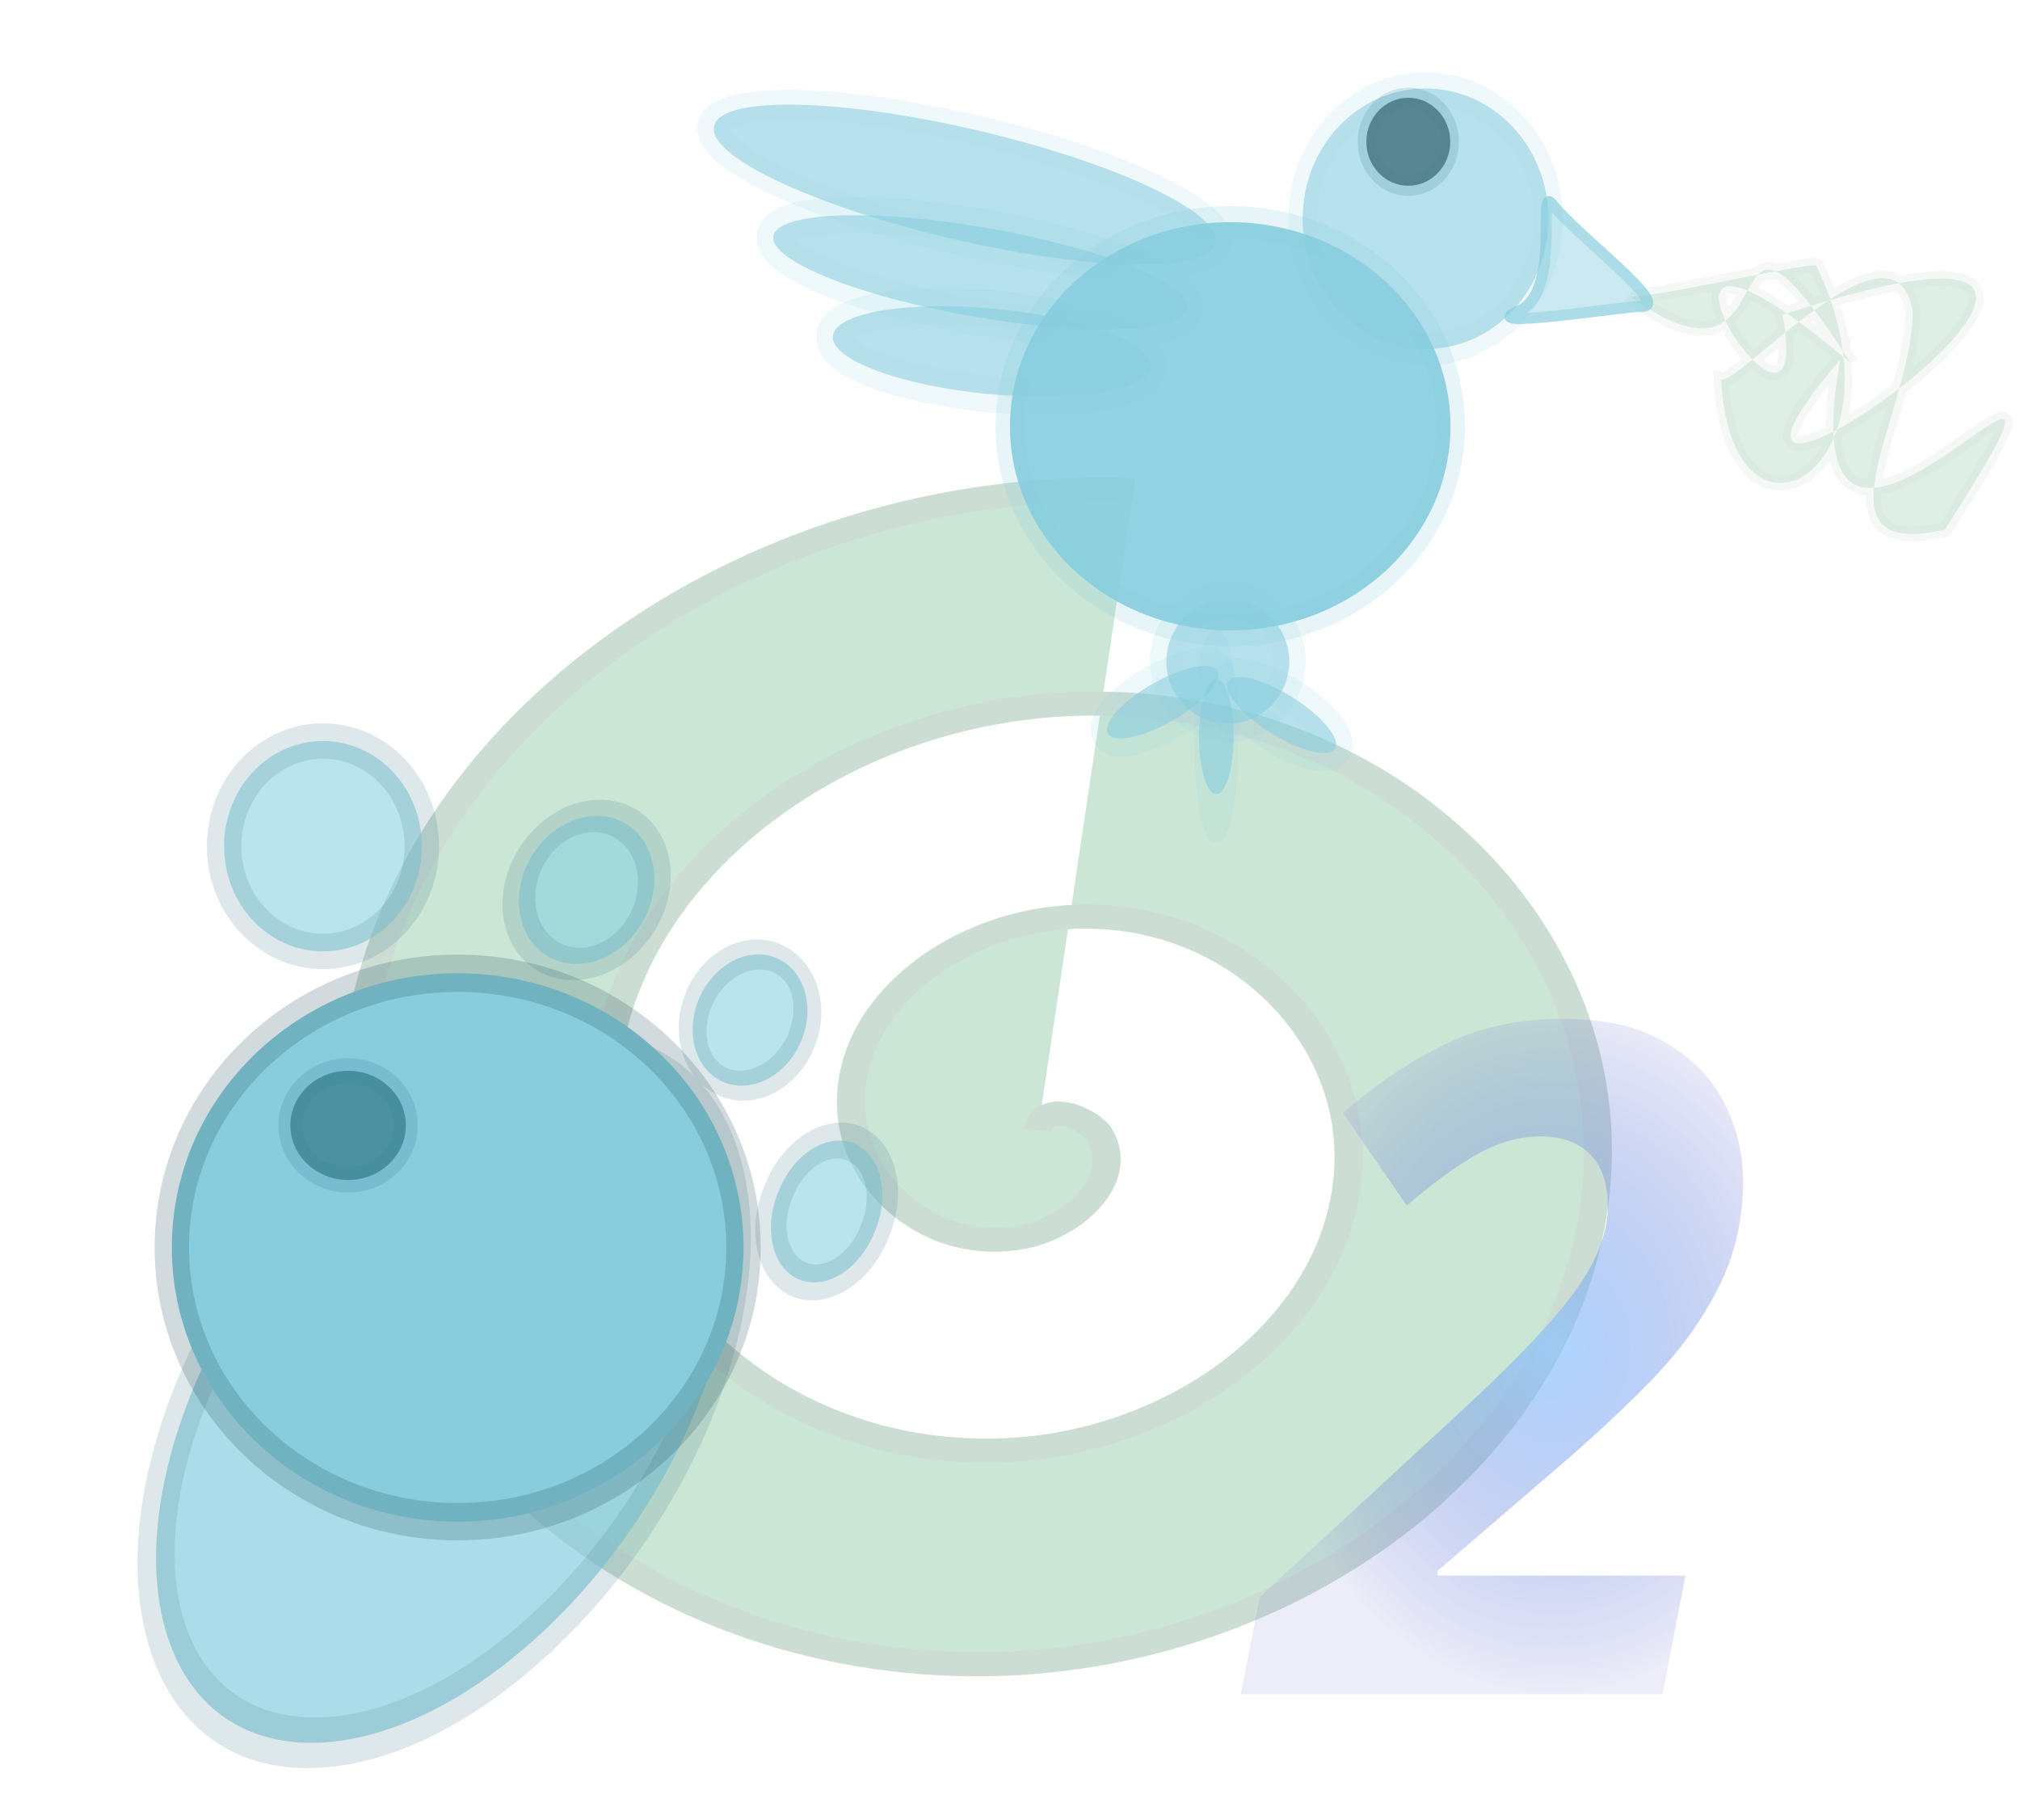
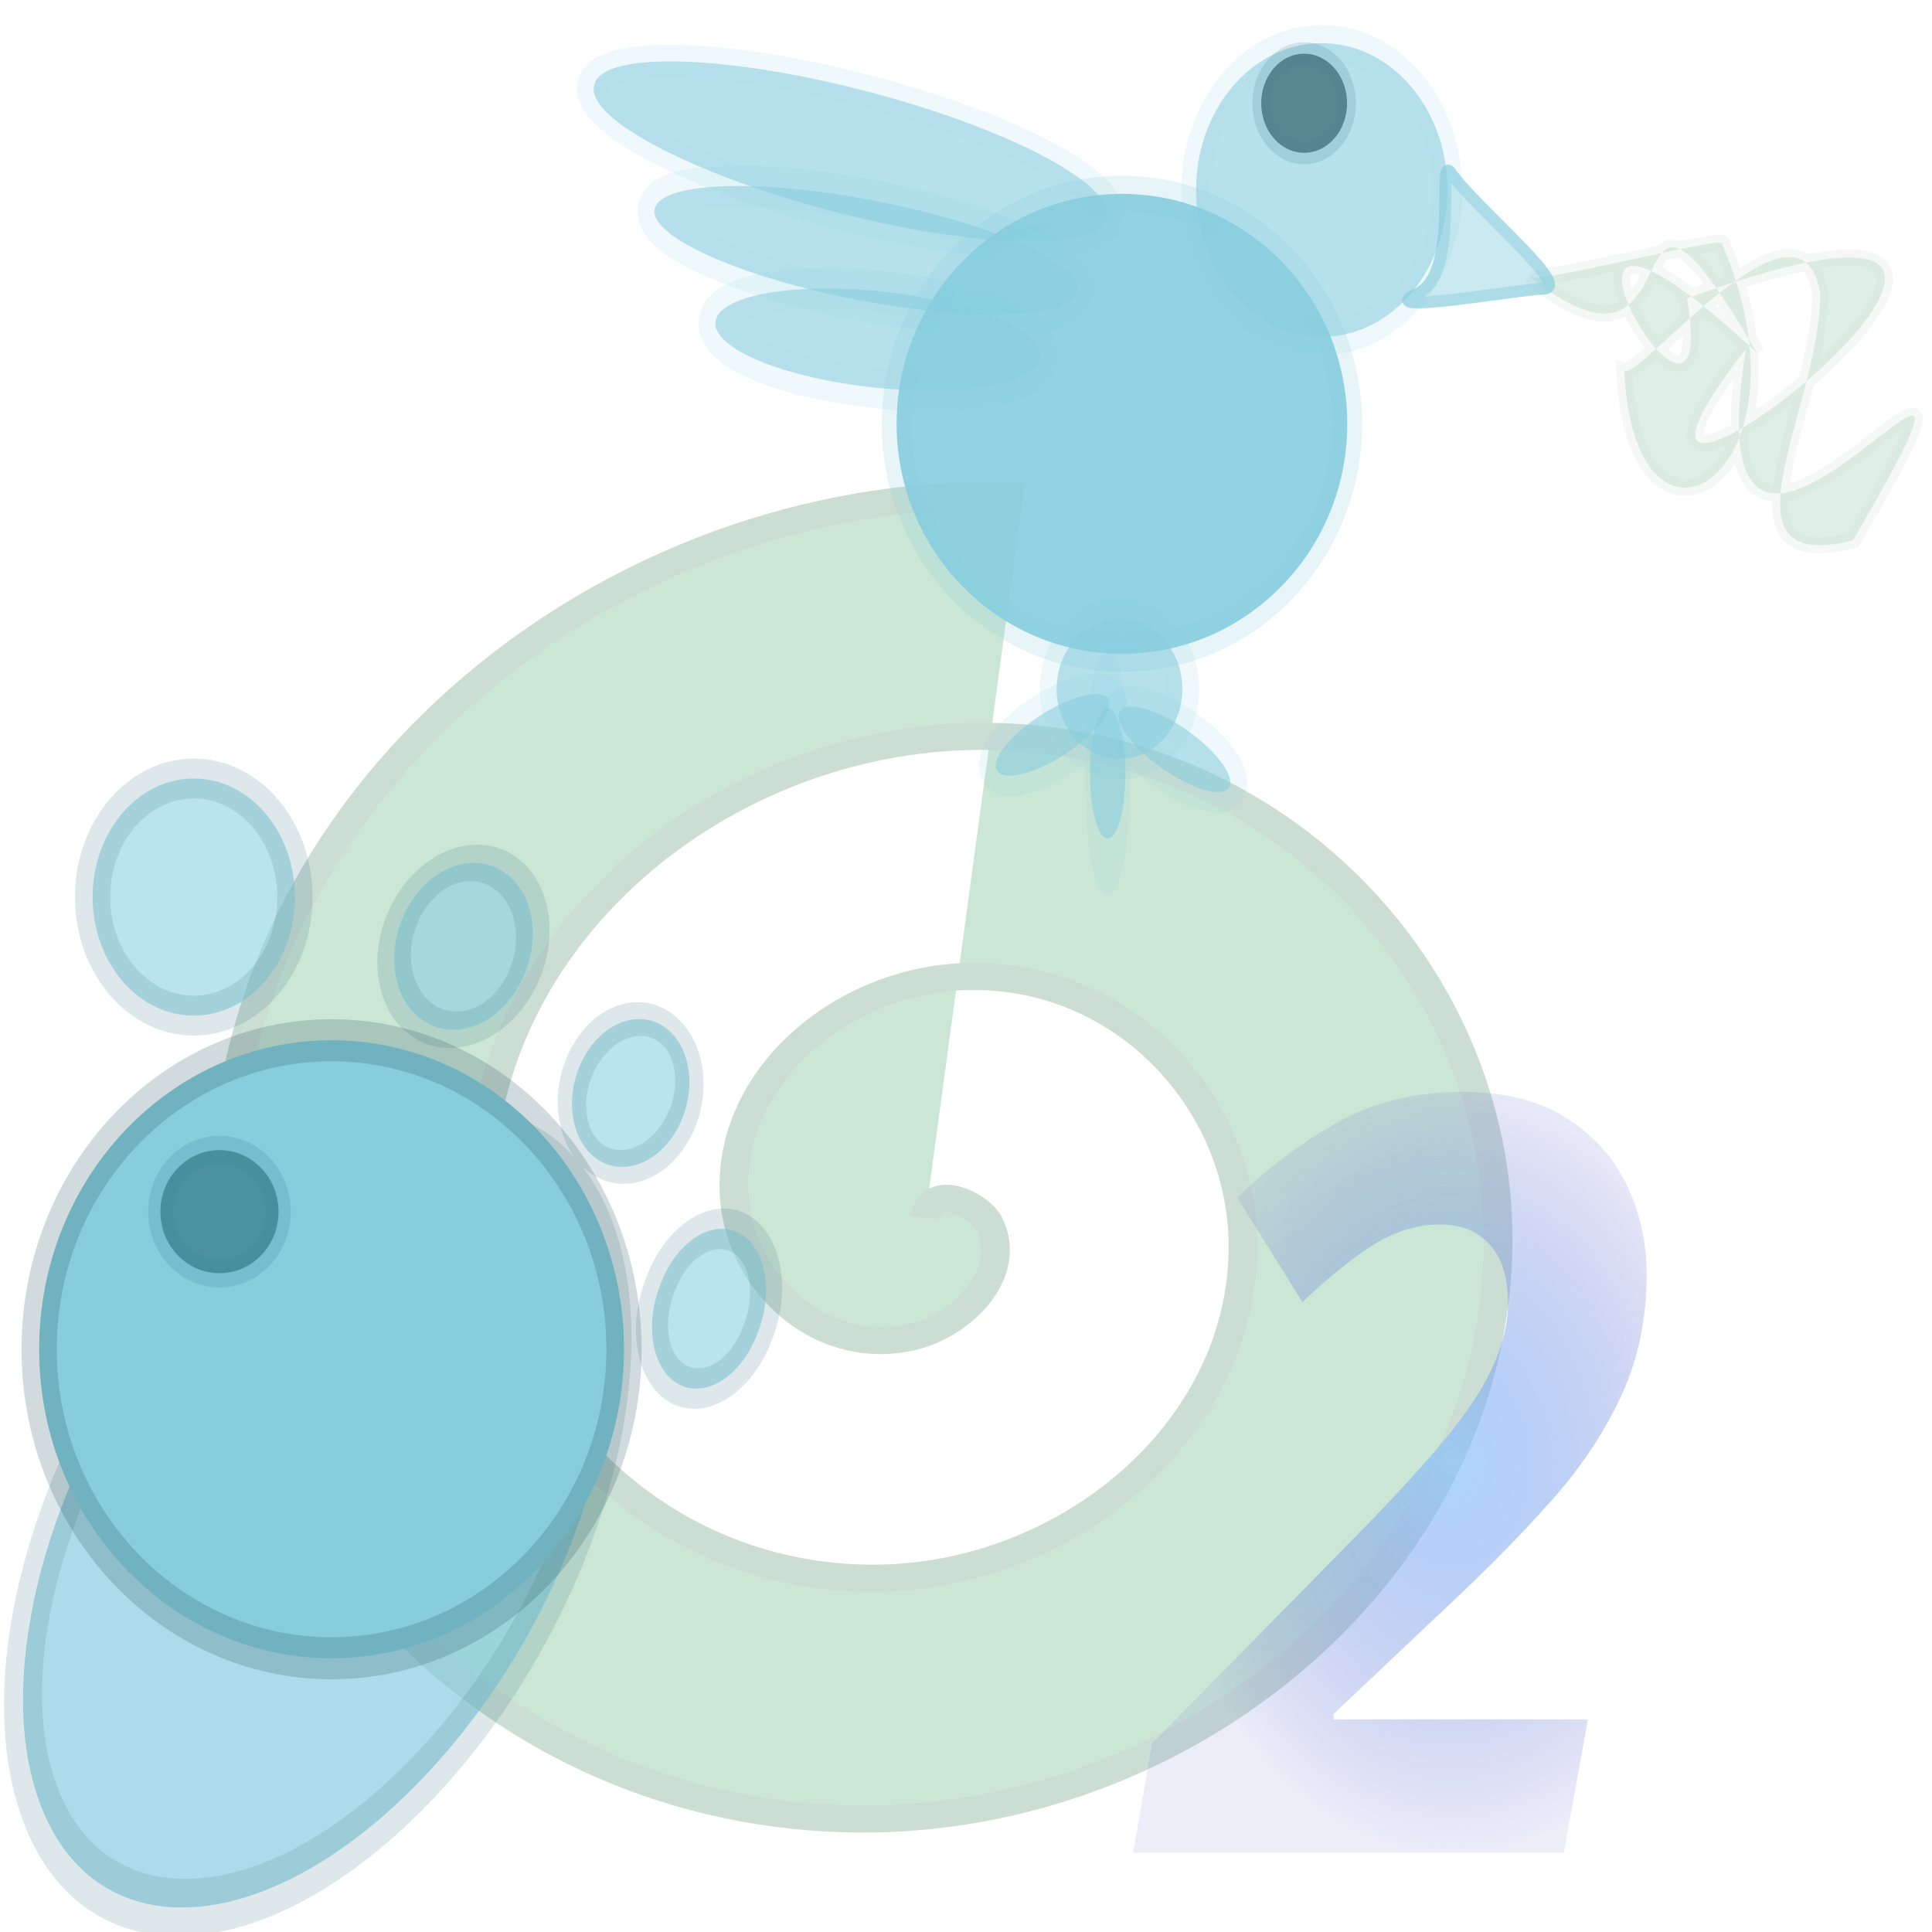
- <svg xmlns="http://www.w3.org/2000/svg" xmlns:xlink="http://www.w3.org/1999/xlink" version="1.0" x="0" y="0" width="65.69" height="59.15" id="svg1">
+ <svg xmlns="http://www.w3.org/2000/svg" xmlns:xlink="http://www.w3.org/1999/xlink" version="1.0" x="0" y="0" width="48" height="48" id="svg1">
  <defs id="defs3">
    <linearGradient id="linearGradient3350">
      <stop style="stop-color:#8ac3ff;stop-opacity:0.993;" offset="0" id="stop3352" />
      <stop style="stop-color:#575eca;stop-opacity:0.163;" offset="1" id="stop3354" />
    </linearGradient>
    <linearGradient id="linearGradient3614">
      <stop id="stop3616" offset="0" style="stop-color:#ff0066;stop-opacity:1;" />
      <stop style="stop-color:#48000e;stop-opacity:0.925;" offset="0.25" id="stop3622" />
      <stop style="stop-color:#490000;stop-opacity:0.855;" offset="0.5" id="stop3618" />
      <stop id="stop3620" offset="1" style="stop-color:#2a0000;stop-opacity:0.826;" />
    </linearGradient>
    <linearGradient id="linearGradient3472">
      <stop style="stop-color:#000000;stop-opacity:1;" offset="0" id="stop3474" />
      <stop style="stop-color:#7a2624;stop-opacity:0.894;" offset="1" id="stop3476" />
    </linearGradient>
    <linearGradient id="linearGradient3462">
      <stop style="stop-color:#ff0066;stop-opacity:1;" offset="0" id="stop3464" />
      <stop id="stop3470" offset="0.5" style="stop-color:#490000;stop-opacity:0.855;" />
      <stop style="stop-color:#2a0000;stop-opacity:0.826;" offset="1" id="stop3466" />
    </linearGradient>
    <linearGradient id="linearGradient3293">
      <stop id="stop3295" offset="0" style="stop-color:#8f3a3d;stop-opacity:0.521;" />
      <stop id="stop3297" offset="1" style="stop-color:#b50faa;stop-opacity:1;" />
    </linearGradient>
    <linearGradient id="linearGradient3283">
      <stop style="stop-color:#a50000;stop-opacity:1;" offset="0" id="stop3285" />
      <stop style="stop-color:#a50000;stop-opacity:0;" offset="1" id="stop3287" />
    </linearGradient>
    <linearGradient id="linearGradient1553">
      <stop style="stop-color:#ffffff;stop-opacity:1;" offset="0" id="stop1554" />
      <stop style="stop-color:#d9cce6;stop-opacity:1;" offset="1" id="stop1555" />
    </linearGradient>
    <linearGradient id="linearGradient570">
      <stop style="stop-color:#ffffff;stop-opacity:1;" offset="0" id="stop571" />
      <stop style="stop-color:#ffffff;stop-opacity:0;" offset="1" id="stop572" />
    </linearGradient>
    <linearGradient id="linearGradient563">
      <stop style="stop-color:#d9cce6;stop-opacity:1;" offset="0" id="stop564" />
      <stop style="stop-color:#73667f;stop-opacity:1;" offset="1" id="stop565" />
    </linearGradient>
    <linearGradient x1="20.952" y1="30.451" x2="566.199" y2="548.2" id="linearGradient566" xlink:href="#linearGradient3293" gradientUnits="userSpaceOnUse" />
    <linearGradient x1="5.801" y1="7.015" x2="41.035" y2="42.602" id="linearGradient569" xlink:href="#linearGradient570" gradientTransform="matrix(1.086809,0,0,0.9201249,6.897048,-0.6183867)" gradientUnits="userSpaceOnUse" />
    <linearGradient x1="0.007" y1="0.021" x2="0.96" y2="0.947" id="linearGradient573" xlink:href="#linearGradient570" />
    <linearGradient x1="0.98" y1="0.977" x2="0.007" y2="0.008" id="linearGradient575" xlink:href="#linearGradient563" />
    <linearGradient x1="-0.007" y1="0.008" x2="0.921" y2="0.922" id="linearGradient578" xlink:href="#linearGradient570" />
    <linearGradient xlink:href="#linearGradient3283" id="linearGradient3289" x1="-5.936" y1="28.321" x2="50.757" y2="28.321" gradientUnits="userSpaceOnUse" />
    <radialGradient xlink:href="#linearGradient3283" id="radialGradient3291" cx="22.41" cy="28.321" fx="22.41" fy="28.321" r="28.347" gradientTransform="matrix(1,0,0,1.008053,0,-0.22808)" gradientUnits="userSpaceOnUse" />
    <radialGradient xlink:href="#linearGradient3283" id="radialGradient3948" gradientUnits="userSpaceOnUse" gradientTransform="matrix(1,0,0,1.008053,-0.9609327,0.6443341)" cx="22.41" cy="28.321" fx="22.41" fy="28.321" r="28.347" />
    <linearGradient xlink:href="#linearGradient3283" id="linearGradient3950" gradientUnits="userSpaceOnUse" x1="-5.936" y1="28.321" x2="50.757" y2="28.321" gradientTransform="translate(-0.9609327,0.8724141)" />
    <radialGradient xlink:href="#linearGradient3472" id="radialGradient3702" gradientUnits="userSpaceOnUse" gradientTransform="matrix(1,0,0,0.7302838,-1.29561,37.04234)" cx="27.165" cy="30.591" fx="27.165" fy="30.591" r="32.804" />
    <radialGradient xlink:href="#linearGradient3462" id="radialGradient3740" gradientUnits="userSpaceOnUse" gradientTransform="matrix(1,0,0,0.2347961,-29.94299,-3.402027)" cx="27.71" cy="33.18" fx="27.71" fy="33.18" r="22.666" />
    <linearGradient xlink:href="#linearGradient3614" id="linearGradient3762" gradientUnits="userSpaceOnUse" gradientTransform="translate(-5.182441,17.85063)" x1="4.56" y1="5.66" x2="52.678" y2="5.66" />
-     <radialGradient xlink:href="#linearGradient3350" id="radialGradient3356" cx="59.025" cy="44.691" fx="59.025" fy="44.691" r="6.323" gradientTransform="matrix(1.486594,0,0,1.744883,-36.23713,-35.00633)" gradientUnits="userSpaceOnUse" />
+     <radialGradient xlink:href="#linearGradient3350" id="radialGradient3356" cx="59.025" cy="44.691" fx="59.025" fy="44.691" r="6.323" gradientTransform="matrix(1.219607,0,0,1.431507,-33.36402,-30.03064)" gradientUnits="userSpaceOnUse" />
  </defs>
  <g id="layer5">
-     <path style="opacity:0.2;fill:#008033;fill-rule:evenodd;stroke:#005522;stroke-width:1px;stroke-linecap:butt;stroke-linejoin:miter;stroke-opacity:1" id="path3342" d="M 43.631,15.675 C 44.368,16.796 42.483,17.222 41.768,16.9 C 39.828,16.028 40.039,13.357 41.181,11.948 C 43.224,9.428 47.08,9.881 49.222,12 C 52.365,15.11 51.645,20.29 48.531,23.129 C 44.381,26.914 37.838,25.917 34.313,21.8 C 29.877,16.62 31.158,8.698 36.281,4.494 C 42.486,-0.599 51.796,0.968 56.676,7.1 C 62.428,14.327 60.574,25.029 53.431,30.584 C 45.184,36.997 33.086,34.855 26.859,26.7 C 19.784,17.434 22.214,3.938 31.381,-2.961 C 41.665,-10.699 56.562,-7.98 64.131,2.2 C 72.533,13.502 69.525,29.799 58.331,38.038" transform="matrix(-0.6931591,-0.4896998,0.5945715,-0.6090042,54.67802,67.66765)" />
+     <path style="opacity:0.2;fill:#008033;fill-rule:evenodd;stroke:#005522;stroke-width:1px;stroke-linecap:butt;stroke-linejoin:miter;stroke-opacity:1" id="path3342" d="M 43.631,15.675 C 44.368,16.796 42.483,17.222 41.768,16.9 C 39.828,16.028 40.039,13.357 41.181,11.948 C 43.224,9.428 47.08,9.881 49.222,12 C 52.365,15.11 51.645,20.29 48.531,23.129 C 44.381,26.914 37.838,25.917 34.313,21.8 C 29.877,16.62 31.158,8.698 36.281,4.494 C 42.486,-0.599 51.796,0.968 56.676,7.1 C 62.428,14.327 60.574,25.029 53.431,30.584 C 45.184,36.997 33.086,34.855 26.859,26.7 C 19.784,17.434 22.214,3.938 31.381,-2.961 C 41.665,-10.699 56.562,-7.98 64.131,2.2 C 72.533,13.502 69.525,29.799 58.331,38.038" transform="matrix(-0.5417885,-0.4216845,0.4647303,-0.5244185,39.34211,56.86532)" />
  </g>
  <g id="layer1">
-     <path style="opacity:0.763;fill:#87cdde;fill-opacity:0.902;fill-rule:evenodd;stroke:#216778;stroke-width:1pt;stroke-linecap:butt;stroke-linejoin:miter;marker:none;marker-start:none;marker-mid:none;marker-end:none;stroke-miterlimit:4;stroke-dasharray:none;stroke-dashoffset:0;stroke-opacity:0.197;visibility:visible;display:inline;overflow:visible;enable-background:accumulate" id="path3271" d="M 39.409,47.187 A 7.741,10.869 0 1 1 23.927,47.187 A 7.741,10.869 0 1 1 39.409,47.187 z" transform="matrix(0.3961405,0.989383,-0.8141829,0.7441256,40.31747,-20.91853)" />
-     <path style="fill:#87cdde;fill-opacity:1;fill-rule:evenodd;stroke:#164450;stroke-width:1pt;stroke-linecap:butt;stroke-linejoin:miter;marker:none;marker-start:none;marker-mid:none;marker-end:none;stroke-miterlimit:4;stroke-dasharray:none;stroke-dashoffset:0;stroke-opacity:0.197;visibility:visible;display:inline;overflow:visible;enable-background:accumulate" id="path2467" d="M 43.889,35.662 A 11.073,9.798 0 1 1 21.743,35.662 A 11.073,9.798 0 1 1 43.889,35.662 z" transform="matrix(0.8394334,0,0,0.9099233,-12.66364,8.109198)" />
-     <path style="opacity:0.763;fill:#216778;fill-opacity:0.765;fill-rule:evenodd;stroke:#216778;stroke-width:1pt;stroke-linecap:butt;stroke-linejoin:miter;marker:none;marker-start:none;marker-mid:none;marker-end:none;stroke-miterlimit:4;stroke-dasharray:none;stroke-dashoffset:0;stroke-opacity:0.197;visibility:visible;display:inline;overflow:visible;enable-background:accumulate" id="path3239" d="M 32.346,33.716 A 3.221,2.886 0 1 1 25.904,33.716 A 3.221,2.886 0 1 1 32.346,33.716 z" transform="matrix(0.5830353,0,0,0.6152614,-5.660564,15.84545)" />
-     <path style="opacity:0.763;fill:#87cedf;fill-opacity:0.765;fill-rule:evenodd;stroke:#216778;stroke-width:1pt;stroke-linecap:butt;stroke-linejoin:miter;marker:none;marker-start:none;marker-mid:none;marker-end:none;stroke-miterlimit:4;stroke-dasharray:none;stroke-dashoffset:0;stroke-opacity:0.197;visibility:visible;display:inline;overflow:visible;enable-background:accumulate" id="path3241" d="M 32.212,21.099 A 3.825,3.959 0 1 1 24.562,21.099 A 3.825,3.959 0 1 1 32.212,21.099 z" transform="matrix(0.8406434,0,0,0.863987,-13.36066,9.283525)" />
-     <path style="opacity:0.763;fill:#87cedf;fill-opacity:0.765;fill-rule:evenodd;stroke:#216778;stroke-width:1pt;stroke-linecap:butt;stroke-linejoin:miter;marker:none;marker-start:none;marker-mid:none;marker-end:none;stroke-miterlimit:4;stroke-dasharray:none;stroke-dashoffset:0;stroke-opacity:0.197;visibility:visible;display:inline;overflow:visible;enable-background:accumulate" id="path3243" d="M 40.265,21.435 A 2.751,3.087 0 1 1 34.762,21.435 A 2.751,3.087 0 1 1 40.265,21.435 z" transform="matrix(0.7900637,-0.2699878,0.1161773,0.7414543,-13.05185,23.16865)" />
-     <path style="opacity:0.763;fill:#87cedf;fill-opacity:0.765;fill-rule:evenodd;stroke:#216778;stroke-width:1pt;stroke-linecap:butt;stroke-linejoin:miter;marker:none;marker-start:none;marker-mid:none;marker-end:none;stroke-miterlimit:4;stroke-dasharray:none;stroke-dashoffset:0;stroke-opacity:0.197;visibility:visible;display:inline;overflow:visible;enable-background:accumulate" id="path3245" d="M 47.782,26.938 A 2.483,3.221 0 1 1 42.815,26.938 A 2.483,3.221 0 1 1 47.782,26.938 z" transform="matrix(0.549849,0.4883797,-0.3951092,0.5446771,10.12658,-3.629835)" />
-     <path style="opacity:0.763;fill:#87cedf;fill-opacity:0.765;fill-rule:evenodd;stroke:#216778;stroke-width:1pt;stroke-linecap:butt;stroke-linejoin:miter;marker:none;marker-start:none;marker-mid:none;marker-end:none;stroke-miterlimit:4;stroke-dasharray:none;stroke-dashoffset:0;stroke-opacity:0.197;visibility:visible;display:inline;overflow:visible;enable-background:accumulate" id="path3247" d="M 52.076,35.192 A 2.282,2.617 0 1 1 47.513,35.192 A 2.282,2.617 0 1 1 52.076,35.192 z" transform="matrix(0.6831104,0.2923054,-0.3397628,0.8254144,4.823761,-4.213787)" />
-     <path style="opacity:0.2;fill:#008033;fill-opacity:0.631;fill-rule:evenodd;stroke:#005522;stroke-width:0.488;stroke-linecap:butt;stroke-linejoin:miter;marker:none;marker-start:none;marker-mid:none;marker-end:none;stroke-miterlimit:4;stroke-dasharray:none;stroke-dashoffset:0;stroke-opacity:0.197;visibility:visible;display:inline;overflow:visible;enable-background:accumulate" id="path3344" d="M 59.839,11.703 C 52.317,20.443 74.515,4.792 57.97,10.239 C 59.125,16.54 51.338,4.358 60.181,11.8 C 55.344,4.258 58.549,13.662 52.982,9.621 C 53.18,9.818 58.835,8.512 59.067,8.636 C 62.229,15.273 56.295,18.678 55.973,12.339 C 56.564,12.518 61.633,6.7 62.206,10.128 C 62.161,13.493 58.754,18.245 63.246,17.22 C 69.742,7.079 57.876,22.78 59.839,11.703 z" />
-     <text xml:space="preserve" style="font-size:29.732px;font-style:italic;font-variant:normal;font-weight:bold;font-stretch:normal;text-align:start;line-height:100%;writing-mode:lr-tb;text-anchor:start;opacity:0.7;fill:url(#radialGradient3356);fill-opacity:1;stroke:none;stroke-width:1px;stroke-linecap:butt;stroke-linejoin:miter;stroke-opacity:1;font-family:Sans;-inkscape-font-specification:Sans Bold Italic" x="41.876" y="54.007" id="text3346" transform="scale(0.9804528,1.019937)">
-       <tspan id="tspan3348" x="41.876" y="54.007" style="fill:url(#radialGradient3356);fill-opacity:1">2</tspan>
+     <path style="opacity:0.763;fill:#87cdde;fill-opacity:0.902;fill-rule:evenodd;stroke:#216778;stroke-width:1pt;stroke-linecap:butt;stroke-linejoin:miter;marker:none;marker-start:none;marker-mid:none;marker-end:none;stroke-miterlimit:4;stroke-dasharray:none;stroke-dashoffset:0;stroke-opacity:0.197;visibility:visible;display:inline;overflow:visible;enable-background:accumulate" id="path3271" d="M 39.409,47.187 A 7.741,10.869 0 1 1 23.927,47.187 A 7.741,10.869 0 1 1 39.409,47.187 z" transform="matrix(0.3096322,0.8519658,-0.6363834,0.6407726,28.11759,-19.41696)" />
+     <path style="fill:#87cdde;fill-opacity:1;fill-rule:evenodd;stroke:#164450;stroke-width:1pt;stroke-linecap:butt;stroke-linejoin:miter;marker:none;marker-start:none;marker-mid:none;marker-end:none;stroke-miterlimit:4;stroke-dasharray:none;stroke-dashoffset:0;stroke-opacity:0.197;visibility:visible;display:inline;overflow:visible;enable-background:accumulate" id="path2467" d="M 43.889,35.662 A 11.073,9.798 0 1 1 21.743,35.662 A 11.073,9.798 0 1 1 43.889,35.662 z" transform="matrix(0.6561198,0,0,0.7835424,-13.29363,5.579052)" />
+     <path style="opacity:0.763;fill:#216778;fill-opacity:0.765;fill-rule:evenodd;stroke:#216778;stroke-width:1pt;stroke-linecap:butt;stroke-linejoin:miter;marker:none;marker-start:none;marker-mid:none;marker-end:none;stroke-miterlimit:4;stroke-dasharray:none;stroke-dashoffset:0;stroke-opacity:0.197;visibility:visible;display:inline;overflow:visible;enable-background:accumulate" id="path3239" d="M 32.346,33.716 A 3.221,2.886 0 1 1 25.904,33.716 A 3.221,2.886 0 1 1 32.346,33.716 z" transform="matrix(0.4557133,0,0,0.5298066,-7.819869,12.24081)" />
+     <path style="opacity:0.763;fill:#87cedf;fill-opacity:0.765;fill-rule:evenodd;stroke:#216778;stroke-width:1pt;stroke-linecap:butt;stroke-linejoin:miter;marker:none;marker-start:none;marker-mid:none;marker-end:none;stroke-miterlimit:4;stroke-dasharray:none;stroke-dashoffset:0;stroke-opacity:0.197;visibility:visible;display:inline;overflow:visible;enable-background:accumulate" id="path3241" d="M 32.212,21.099 A 3.825,3.959 0 1 1 24.562,21.099 A 3.825,3.959 0 1 1 32.212,21.099 z" transform="matrix(0.6570655,0,0,0.7439862,-13.83844,6.590275)" />
+     <path style="opacity:0.763;fill:#87cedf;fill-opacity:0.765;fill-rule:evenodd;stroke:#216778;stroke-width:1pt;stroke-linecap:butt;stroke-linejoin:miter;marker:none;marker-start:none;marker-mid:none;marker-end:none;stroke-miterlimit:4;stroke-dasharray:none;stroke-dashoffset:0;stroke-opacity:0.197;visibility:visible;display:inline;overflow:visible;enable-background:accumulate" id="path3243" d="M 40.265,21.435 A 2.751,3.087 0 1 1 34.762,21.435 A 2.751,3.087 0 1 1 40.265,21.435 z" transform="matrix(0.6175313,-0.2324887,9.0806756e-2,0.6384724,-13.59707,18.54687)" />
+     <path style="opacity:0.763;fill:#87cedf;fill-opacity:0.765;fill-rule:evenodd;stroke:#216778;stroke-width:1pt;stroke-linecap:butt;stroke-linejoin:miter;marker:none;marker-start:none;marker-mid:none;marker-end:none;stroke-miterlimit:4;stroke-dasharray:none;stroke-dashoffset:0;stroke-opacity:0.197;visibility:visible;display:inline;overflow:visible;enable-background:accumulate" id="path3245" d="M 47.782,26.938 A 2.483,3.221 0 1 1 42.815,26.938 A 2.483,3.221 0 1 1 47.782,26.938 z" transform="matrix(0.4297742,0.4205478,-0.3088262,0.4690258,4.519709,-4.529525)" />
+     <path style="opacity:0.763;fill:#87cedf;fill-opacity:0.765;fill-rule:evenodd;stroke:#216778;stroke-width:1pt;stroke-linecap:butt;stroke-linejoin:miter;marker:none;marker-start:none;marker-mid:none;marker-end:none;stroke-miterlimit:4;stroke-dasharray:none;stroke-dashoffset:0;stroke-opacity:0.197;visibility:visible;display:inline;overflow:visible;enable-background:accumulate" id="path3247" d="M 52.076,35.192 A 2.282,2.617 0 1 1 47.513,35.192 A 2.282,2.617 0 1 1 52.076,35.192 z" transform="matrix(0.5339343,0.2517065,-0.2655662,0.710771,0.3749118,-5.032371)" />
+     <path style="opacity:0.2;fill:#008033;fill-opacity:0.631;fill-rule:evenodd;stroke:#005522;stroke-width:0.4;stroke-linecap:butt;stroke-linejoin:miter;marker:none;marker-start:none;marker-mid:none;marker-end:none;stroke-miterlimit:4;stroke-dasharray:none;stroke-dashoffset:0;stroke-opacity:0.197;visibility:visible;display:inline;overflow:visible;enable-background:accumulate" id="path3344" d="M 43.376,8.673 C 37.497,16.199 54.847,2.723 41.915,7.413 C 42.818,12.839 36.731,2.349 43.643,8.757 C 39.863,2.263 42.368,10.361 38.016,6.881 C 38.171,7.051 42.591,5.926 42.773,6.033 C 45.244,11.748 40.606,14.68 40.355,9.221 C 40.817,9.375 44.779,4.365 45.226,7.318 C 45.191,10.215 42.528,14.307 46.039,13.424 C 51.117,4.692 41.842,18.212 43.376,8.673 z" />
+     <text xml:space="preserve" style="font-size:24.392px;font-style:italic;font-variant:normal;font-weight:bold;font-stretch:normal;text-align:start;line-height:100%;writing-mode:lr-tb;text-anchor:start;opacity:0.7;fill:url(#radialGradient3356);fill-opacity:1;stroke:none;stroke-width:1px;stroke-linecap:butt;stroke-linejoin:miter;stroke-opacity:1;font-family:Sans;-inkscape-font-specification:Sans Bold Italic" x="30.72" y="42.996" id="text3346" transform="scale(0.9341062,1.070542)">
+       <tspan id="tspan3348" x="30.72" y="42.996" style="fill:url(#radialGradient3356);fill-opacity:1">2</tspan>
    </text>
  </g>
  <g id="layer4">
-     <path style="opacity:1;fill:#87cdde;fill-opacity:0.902;fill-rule:evenodd;stroke:#87cdde;stroke-width:1pt;stroke-linecap:butt;stroke-linejoin:miter;marker:none;marker-start:none;marker-mid:none;marker-end:none;stroke-miterlimit:4;stroke-dasharray:none;stroke-dashoffset:0;stroke-opacity:0.197;visibility:visible;display:inline;overflow:visible;enable-background:accumulate" id="path3274" d="M 56.142,22.869 A 10.165,8.445 0 1 1 35.812,22.869 A 10.165,8.445 0 1 1 56.142,22.869 z" transform="matrix(0.70463,0,0,0.7856956,7.609395,-4.108904)" />
-     <path style="opacity:0.667;fill:#87cdde;fill-opacity:0.902;fill-rule:evenodd;stroke:#87cdde;stroke-width:1pt;stroke-linecap:butt;stroke-linejoin:miter;marker:none;marker-start:none;marker-mid:none;marker-end:none;stroke-miterlimit:4;stroke-dasharray:none;stroke-dashoffset:0;stroke-opacity:0.197;visibility:visible;display:inline;overflow:visible;enable-background:accumulate" id="path3276" d="M 48.323,15.362 A 10.4,2.502 0 1 1 27.524,15.362 A 10.4,2.502 0 1 1 48.323,15.362 z" transform="matrix(0.7831754,0.1835814,-0.1737656,0.6946005,4.342499,-11.6326)" />
-     <path style="opacity:0.667;fill:#87cdde;fill-opacity:0.902;fill-rule:evenodd;stroke:#87cdde;stroke-width:1pt;stroke-linecap:butt;stroke-linejoin:miter;marker:none;marker-start:none;marker-mid:none;marker-end:none;stroke-miterlimit:4;stroke-dasharray:none;stroke-dashoffset:0;stroke-opacity:0.197;visibility:visible;display:inline;overflow:visible;enable-background:accumulate" id="path3278" d="M 46.759,21.383 A 8.523,1.642 0 1 1 29.713,21.383 A 8.523,1.642 0 1 1 46.759,21.383 z" transform="matrix(0.7890773,0.1366633,-0.1226912,0.8789373,4.325483,-15.1682)" />
-     <path style="opacity:0.667;fill:#87cdde;fill-opacity:0.902;fill-rule:evenodd;stroke:#87cdde;stroke-width:1pt;stroke-linecap:butt;stroke-linejoin:miter;marker:none;marker-start:none;marker-mid:none;marker-end:none;stroke-miterlimit:4;stroke-dasharray:none;stroke-dashoffset:0;stroke-opacity:0.197;visibility:visible;display:inline;overflow:visible;enable-background:accumulate" id="path3280" d="M 47.228,27.404 A 6.49,1.564 0 1 1 34.248,27.404 A 6.49,1.564 0 1 1 47.228,27.404 z" transform="matrix(0.7956593,7.5730094e-2,-6.7987666e-2,0.8862689,1.697203,-15.94725)" />
-     <path style="opacity:0.667;fill:#87cdde;fill-opacity:0.902;fill-rule:evenodd;stroke:#87cdde;stroke-width:1pt;stroke-linecap:butt;stroke-linejoin:miter;marker:none;marker-start:none;marker-mid:none;marker-end:none;stroke-miterlimit:4;stroke-dasharray:none;stroke-dashoffset:0;stroke-opacity:0.197;visibility:visible;display:inline;overflow:visible;enable-background:accumulate" id="path3282" d="M 48.479,32.174 A 2.502,2.268 0 1 1 43.475,32.174 A 2.502,2.268 0 1 1 48.479,32.174 z" transform="matrix(0.7985588,0,0,0.8894986,3.212647,-7.108299)" />
-     <path style="opacity:0.667;fill:#87cdde;fill-opacity:0.902;fill-rule:evenodd;stroke:#87cdde;stroke-width:1pt;stroke-linecap:butt;stroke-linejoin:miter;marker:none;marker-start:none;marker-mid:none;marker-end:none;stroke-miterlimit:4;stroke-dasharray:none;stroke-dashoffset:0;stroke-opacity:0.197;visibility:visible;display:inline;overflow:visible;enable-background:accumulate" id="path3284" d="M 45.977,34.441 A 2.502,0.782 0 1 1 40.973,34.441 A 2.502,0.782 0 1 1 45.977,34.441 z" transform="matrix(0.713508,-0.3994506,0.3586119,0.7947622,-5.565724,12.82507)" />
-     <path style="opacity:0.667;fill:#87cdde;fill-opacity:0.902;fill-rule:evenodd;stroke:#87cdde;stroke-width:1pt;stroke-linecap:butt;stroke-linejoin:miter;marker:none;marker-start:none;marker-mid:none;marker-end:none;stroke-miterlimit:4;stroke-dasharray:none;stroke-dashoffset:0;stroke-opacity:0.197;visibility:visible;display:inline;overflow:visible;enable-background:accumulate" id="path3286" d="M 45.977,34.441 A 2.502,0.782 0 1 1 40.973,34.441 A 2.502,0.782 0 1 1 45.977,34.441 z" transform="matrix(0.2250515,0,0,2.403274,29.76924,-58.82738)" />
-     <path style="opacity:0.667;fill:#87cdde;fill-opacity:0.902;fill-rule:evenodd;stroke:#87cdde;stroke-width:1pt;stroke-linecap:butt;stroke-linejoin:miter;marker:none;marker-start:none;marker-mid:none;marker-end:none;stroke-miterlimit:4;stroke-dasharray:none;stroke-dashoffset:0;stroke-opacity:0.197;visibility:visible;display:inline;overflow:visible;enable-background:accumulate" id="path3288" d="M 45.977,34.441 A 2.502,0.782 0 1 1 40.973,34.441 A 2.502,0.782 0 1 1 45.977,34.441 z" transform="matrix(0.6990505,0.4299989,-0.3860371,0.7786583,24.58083,-22.26315)" />
-     <path style="opacity:0.667;fill:#87cdde;fill-opacity:0.902;fill-rule:evenodd;stroke:#87cdde;stroke-width:1pt;stroke-linecap:butt;stroke-linejoin:miter;marker:none;marker-start:none;marker-mid:none;marker-end:none;stroke-miterlimit:4;stroke-dasharray:none;stroke-dashoffset:0;stroke-opacity:0.197;visibility:visible;display:inline;overflow:visible;enable-background:accumulate" id="path3290" d="M 60.521,15.284 A 5.708,5.395 0 1 1 49.105,15.284 A 5.708,5.395 0 1 1 60.521,15.284 z" transform="matrix(0.7000665,0,0,0.7852966,7.985734,-4.890116)" />
-     <path style="opacity:0.7;fill:#88cede;fill-opacity:0.631;fill-rule:evenodd;stroke:#87cdde;stroke-width:0.356;stroke-linecap:butt;stroke-linejoin:miter;stroke-miterlimit:4;stroke-dasharray:none;stroke-opacity:1" d="M 50.458,6.617 C 49.998,6.022 50.786,9.518 49.392,10.107 C 47.879,10.746 52.725,9.962 53.391,9.962 C 54.388,9.962 51.251,7.642 50.458,6.617 z" id="path3296" />
-     <path style="opacity:0.763;fill:#164450;fill-opacity:0.765;fill-rule:evenodd;stroke:#216778;stroke-width:1pt;stroke-linecap:butt;stroke-linejoin:miter;marker:none;marker-start:none;marker-mid:none;marker-end:none;stroke-miterlimit:4;stroke-dasharray:none;stroke-dashoffset:0;stroke-opacity:0.197;visibility:visible;display:inline;overflow:visible;enable-background:accumulate" id="path3298" d="M 32.346,33.716 A 3.221,2.886 0 1 1 25.904,33.716 A 3.221,2.886 0 1 1 32.346,33.716 z" transform="matrix(0.4234594,0,0,0.4954067,33.46406,-12.09391)" />
+     <path style="opacity:1;fill:#87cdde;fill-opacity:0.902;fill-rule:evenodd;stroke:#87cdde;stroke-width:1pt;stroke-linecap:butt;stroke-linejoin:miter;marker:none;marker-start:none;marker-mid:none;marker-end:none;stroke-miterlimit:4;stroke-dasharray:none;stroke-dashoffset:0;stroke-opacity:0.197;visibility:visible;display:inline;overflow:visible;enable-background:accumulate" id="path3274" d="M 56.142,22.869 A 10.165,8.445 0 1 1 35.812,22.869 A 10.165,8.445 0 1 1 56.142,22.869 z" transform="matrix(0.5507545,0,0,0.6765689,2.552225,-4.942056)" />
+     <path style="opacity:0.667;fill:#87cdde;fill-opacity:0.902;fill-rule:evenodd;stroke:#87cdde;stroke-width:1pt;stroke-linecap:butt;stroke-linejoin:miter;marker:none;marker-start:none;marker-mid:none;marker-end:none;stroke-miterlimit:4;stroke-dasharray:none;stroke-dashoffset:0;stroke-opacity:0.197;visibility:visible;display:inline;overflow:visible;enable-background:accumulate" id="path3276" d="M 48.323,15.362 A 10.4,2.502 0 1 1 27.524,15.362 A 10.4,2.502 0 1 1 48.323,15.362 z" transform="matrix(0.6121473,0.1580834,-0.135819,0.5981261,-1.2538279e-3,-11.42077)" />
+     <path style="opacity:0.667;fill:#87cdde;fill-opacity:0.902;fill-rule:evenodd;stroke:#87cdde;stroke-width:1pt;stroke-linecap:butt;stroke-linejoin:miter;marker:none;marker-start:none;marker-mid:none;marker-end:none;stroke-miterlimit:4;stroke-dasharray:none;stroke-dashoffset:0;stroke-opacity:0.197;visibility:visible;display:inline;overflow:visible;enable-background:accumulate" id="path3278" d="M 46.759,21.383 A 8.523,1.642 0 1 1 29.713,21.383 A 8.523,1.642 0 1 1 46.759,21.383 z" transform="matrix(0.6167603,0.1176819,-9.5898165e-2,0.75686,-1.4553926e-2,-14.4653)" />
+     <path style="opacity:0.667;fill:#87cdde;fill-opacity:0.902;fill-rule:evenodd;stroke:#87cdde;stroke-width:1pt;stroke-linecap:butt;stroke-linejoin:miter;marker:none;marker-start:none;marker-mid:none;marker-end:none;stroke-miterlimit:4;stroke-dasharray:none;stroke-dashoffset:0;stroke-opacity:0.197;visibility:visible;display:inline;overflow:visible;enable-background:accumulate" id="path3280" d="M 47.228,27.404 A 6.49,1.564 0 1 1 34.248,27.404 A 6.49,1.564 0 1 1 47.228,27.404 z" transform="matrix(0.621905,6.5211801e-2,-5.3140669e-2,0.7631733,-2.068876,-15.13615)" />
+     <path style="opacity:0.667;fill:#87cdde;fill-opacity:0.902;fill-rule:evenodd;stroke:#87cdde;stroke-width:1pt;stroke-linecap:butt;stroke-linejoin:miter;marker:none;marker-start:none;marker-mid:none;marker-end:none;stroke-miterlimit:4;stroke-dasharray:none;stroke-dashoffset:0;stroke-opacity:0.197;visibility:visible;display:inline;overflow:visible;enable-background:accumulate" id="path3282" d="M 48.479,32.174 A 2.502,2.268 0 1 1 43.475,32.174 A 2.502,2.268 0 1 1 48.479,32.174 z" transform="matrix(0.6241713,0,0,0.7659545,-0.8843713,-7.524859)" />
+     <path style="opacity:0.667;fill:#87cdde;fill-opacity:0.902;fill-rule:evenodd;stroke:#87cdde;stroke-width:1pt;stroke-linecap:butt;stroke-linejoin:miter;marker:none;marker-start:none;marker-mid:none;marker-end:none;stroke-miterlimit:4;stroke-dasharray:none;stroke-dashoffset:0;stroke-opacity:0.197;visibility:visible;display:inline;overflow:visible;enable-background:accumulate" id="path3284" d="M 45.977,34.441 A 2.502,0.782 0 1 1 40.973,34.441 A 2.502,0.782 0 1 1 45.977,34.441 z" transform="matrix(0.5576937,-0.3439702,0.2802991,0.6843762,-7.745741,9.63993)" />
+     <path style="opacity:0.667;fill:#87cdde;fill-opacity:0.902;fill-rule:evenodd;stroke:#87cdde;stroke-width:1pt;stroke-linecap:butt;stroke-linejoin:miter;marker:none;marker-start:none;marker-mid:none;marker-end:none;stroke-miterlimit:4;stroke-dasharray:none;stroke-dashoffset:0;stroke-opacity:0.197;visibility:visible;display:inline;overflow:visible;enable-background:accumulate" id="path3286" d="M 45.977,34.441 A 2.502,0.782 0 1 1 40.973,34.441 A 2.502,0.782 0 1 1 45.977,34.441 z" transform="matrix(0.1759052,0,0,2.069479,19.87285,-52.06058)" />
+     <path style="opacity:0.667;fill:#87cdde;fill-opacity:0.902;fill-rule:evenodd;stroke:#87cdde;stroke-width:1pt;stroke-linecap:butt;stroke-linejoin:miter;marker:none;marker-start:none;marker-mid:none;marker-end:none;stroke-miterlimit:4;stroke-dasharray:none;stroke-dashoffset:0;stroke-opacity:0.197;visibility:visible;display:inline;overflow:visible;enable-background:accumulate" id="path3288" d="M 45.977,34.441 A 2.502,0.782 0 1 1 40.973,34.441 A 2.502,0.782 0 1 1 45.977,34.441 z" transform="matrix(0.5463934,0.3702755,-0.3017351,0.6705091,15.81747,-20.57482)" />
+     <path style="opacity:0.667;fill:#87cdde;fill-opacity:0.902;fill-rule:evenodd;stroke:#87cdde;stroke-width:1pt;stroke-linecap:butt;stroke-linejoin:miter;marker:none;marker-start:none;marker-mid:none;marker-end:none;stroke-miterlimit:4;stroke-dasharray:none;stroke-dashoffset:0;stroke-opacity:0.197;visibility:visible;display:inline;overflow:visible;enable-background:accumulate" id="path3290" d="M 60.521,15.284 A 5.708,5.395 0 1 1 49.105,15.284 A 5.708,5.395 0 1 1 60.521,15.284 z" transform="matrix(0.5471875,0,0,0.6762254,2.84638,-5.614763)" />
+     <path style="opacity:0.7;fill:#88cede;fill-opacity:0.631;fill-rule:evenodd;stroke:#87cdde;stroke-width:0.292;stroke-linecap:butt;stroke-linejoin:miter;stroke-miterlimit:4;stroke-dasharray:none;stroke-opacity:1" d="M 36.044,4.294 C 35.684,3.782 36.3,6.792 35.21,7.3 C 34.027,7.85 37.815,7.174 38.337,7.174 C 39.115,7.174 36.664,5.177 36.044,4.294 z" id="path3296" />
+     <path style="opacity:0.763;fill:#164450;fill-opacity:0.765;fill-rule:evenodd;stroke:#216778;stroke-width:1pt;stroke-linecap:butt;stroke-linejoin:miter;marker:none;marker-start:none;marker-mid:none;marker-end:none;stroke-miterlimit:4;stroke-dasharray:none;stroke-dashoffset:0;stroke-opacity:0.197;visibility:visible;display:inline;overflow:visible;enable-background:accumulate" id="path3298" d="M 32.346,33.716 A 3.221,2.886 0 1 1 25.904,33.716 A 3.221,2.886 0 1 1 32.346,33.716 z" transform="matrix(0.3309853,0,0,0.4265987,22.7608,-11.81801)" />
  </g>
</svg>
